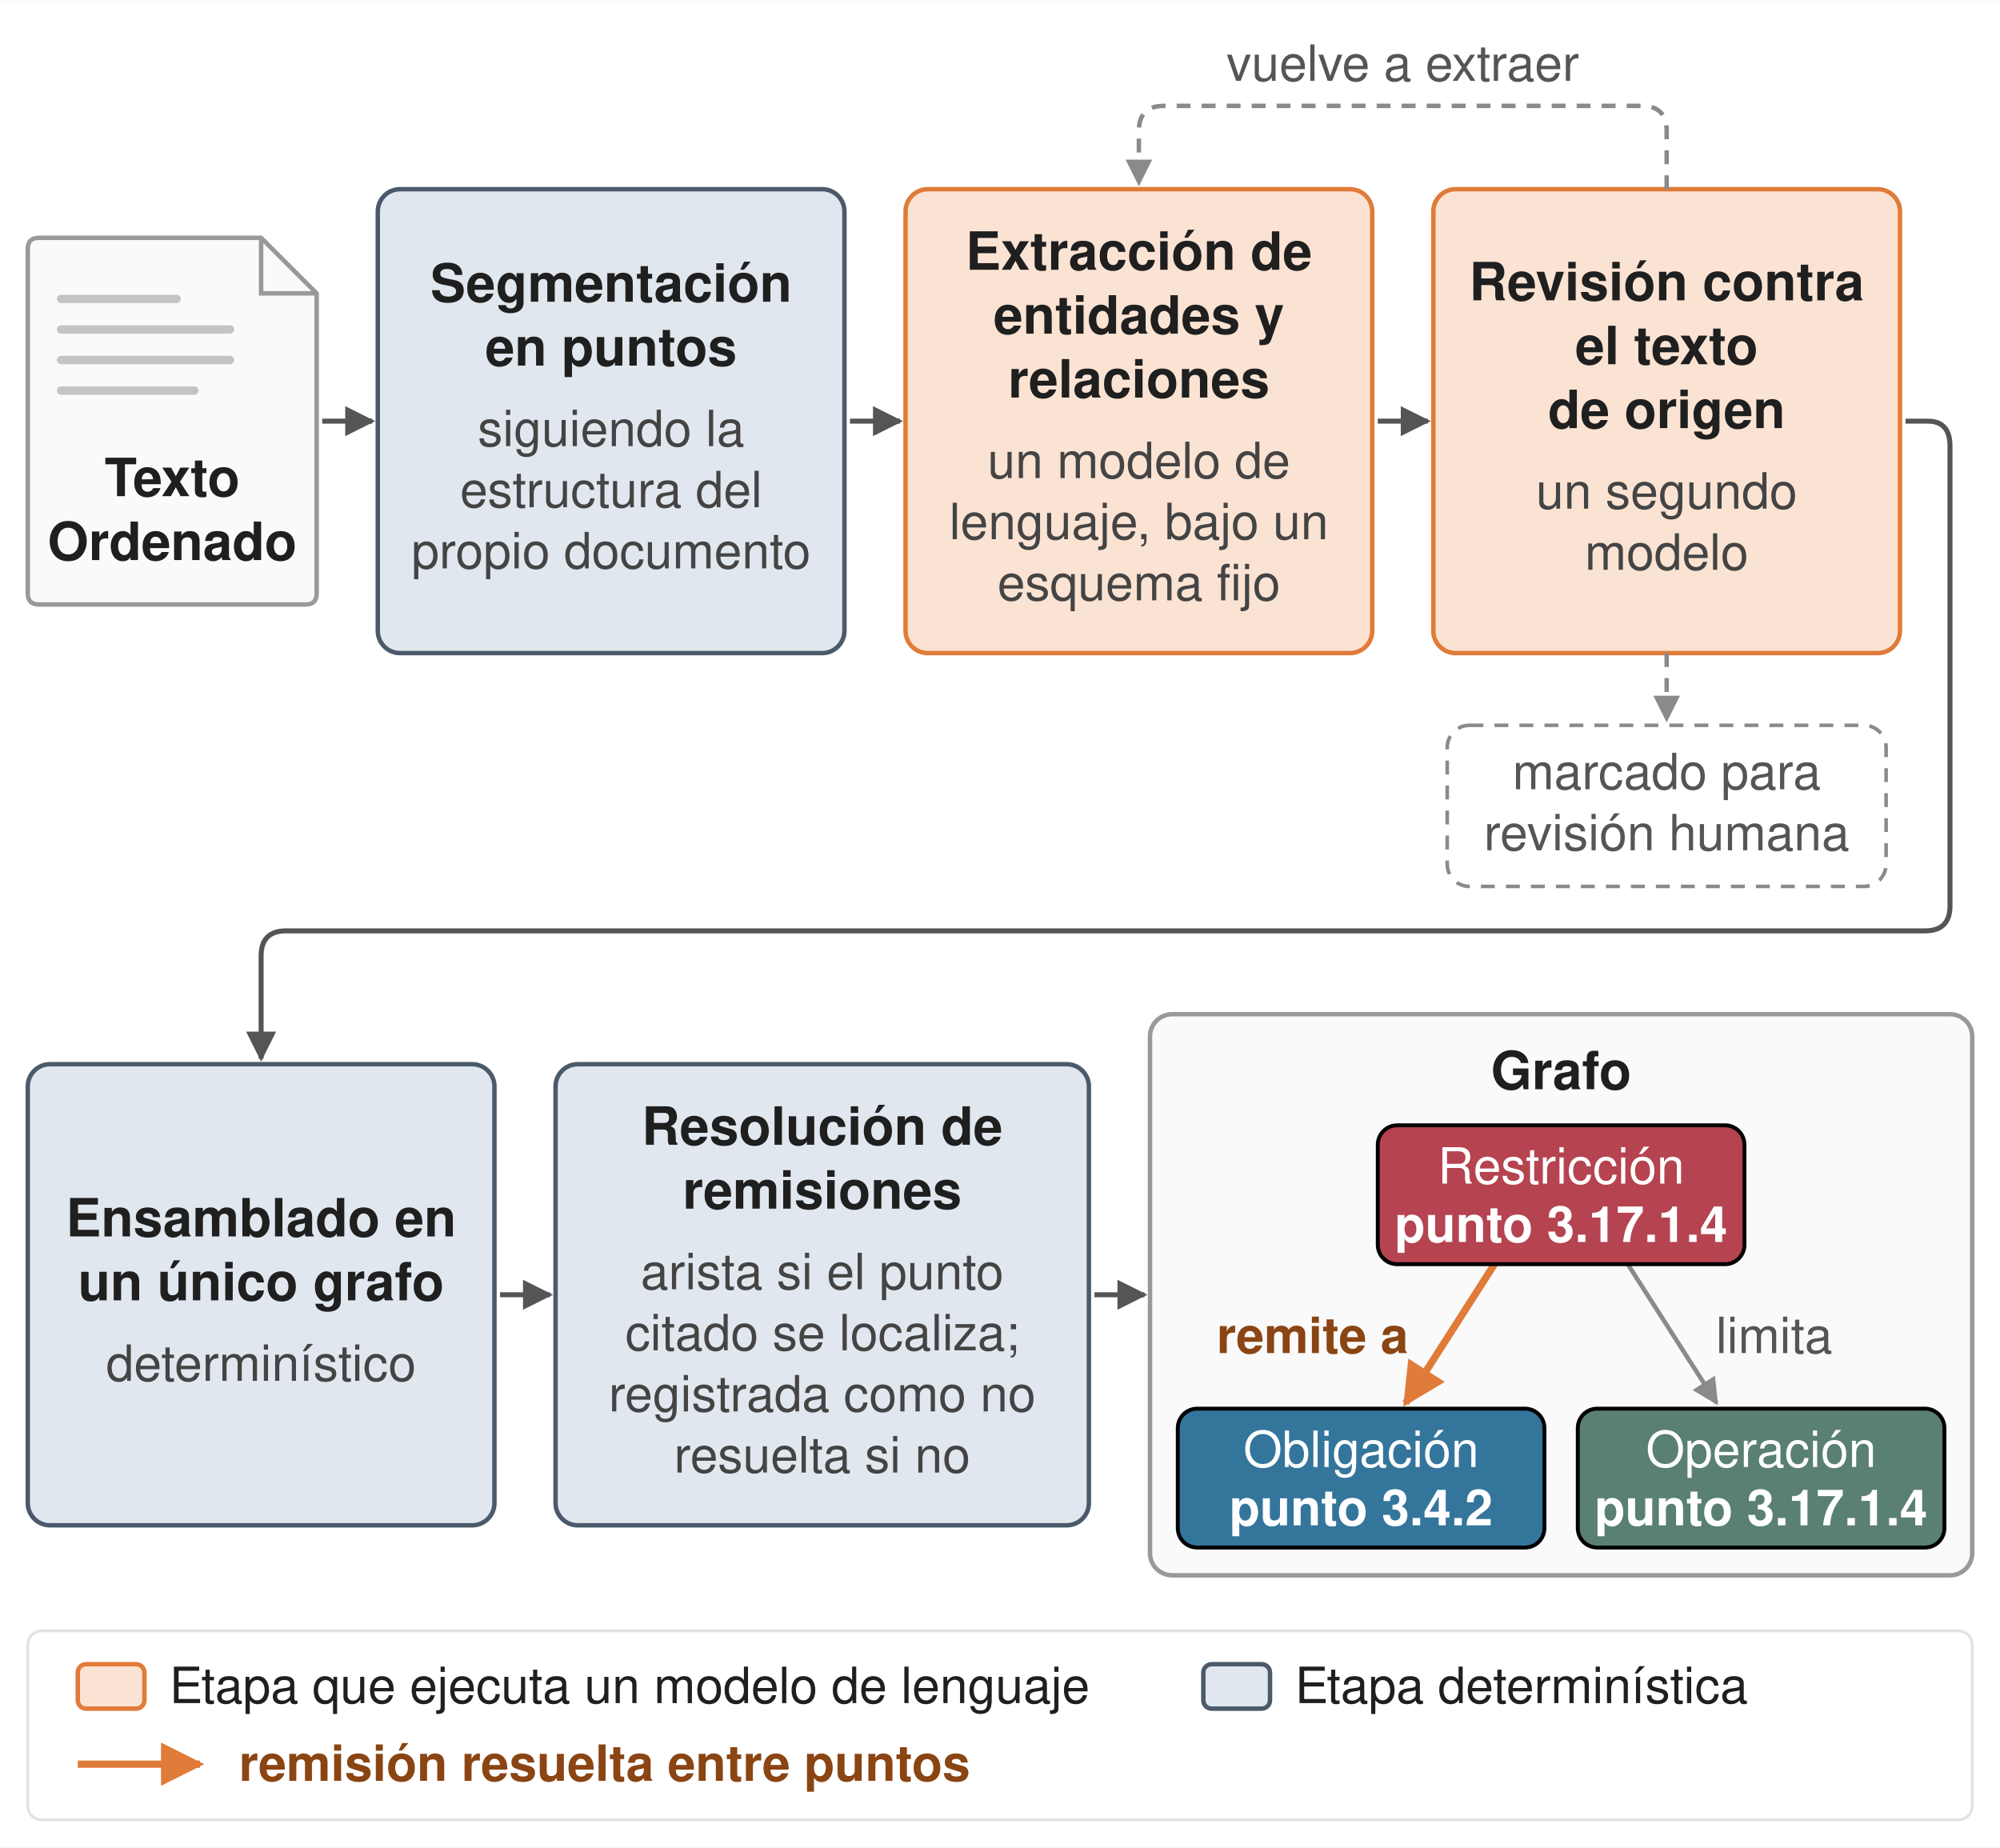
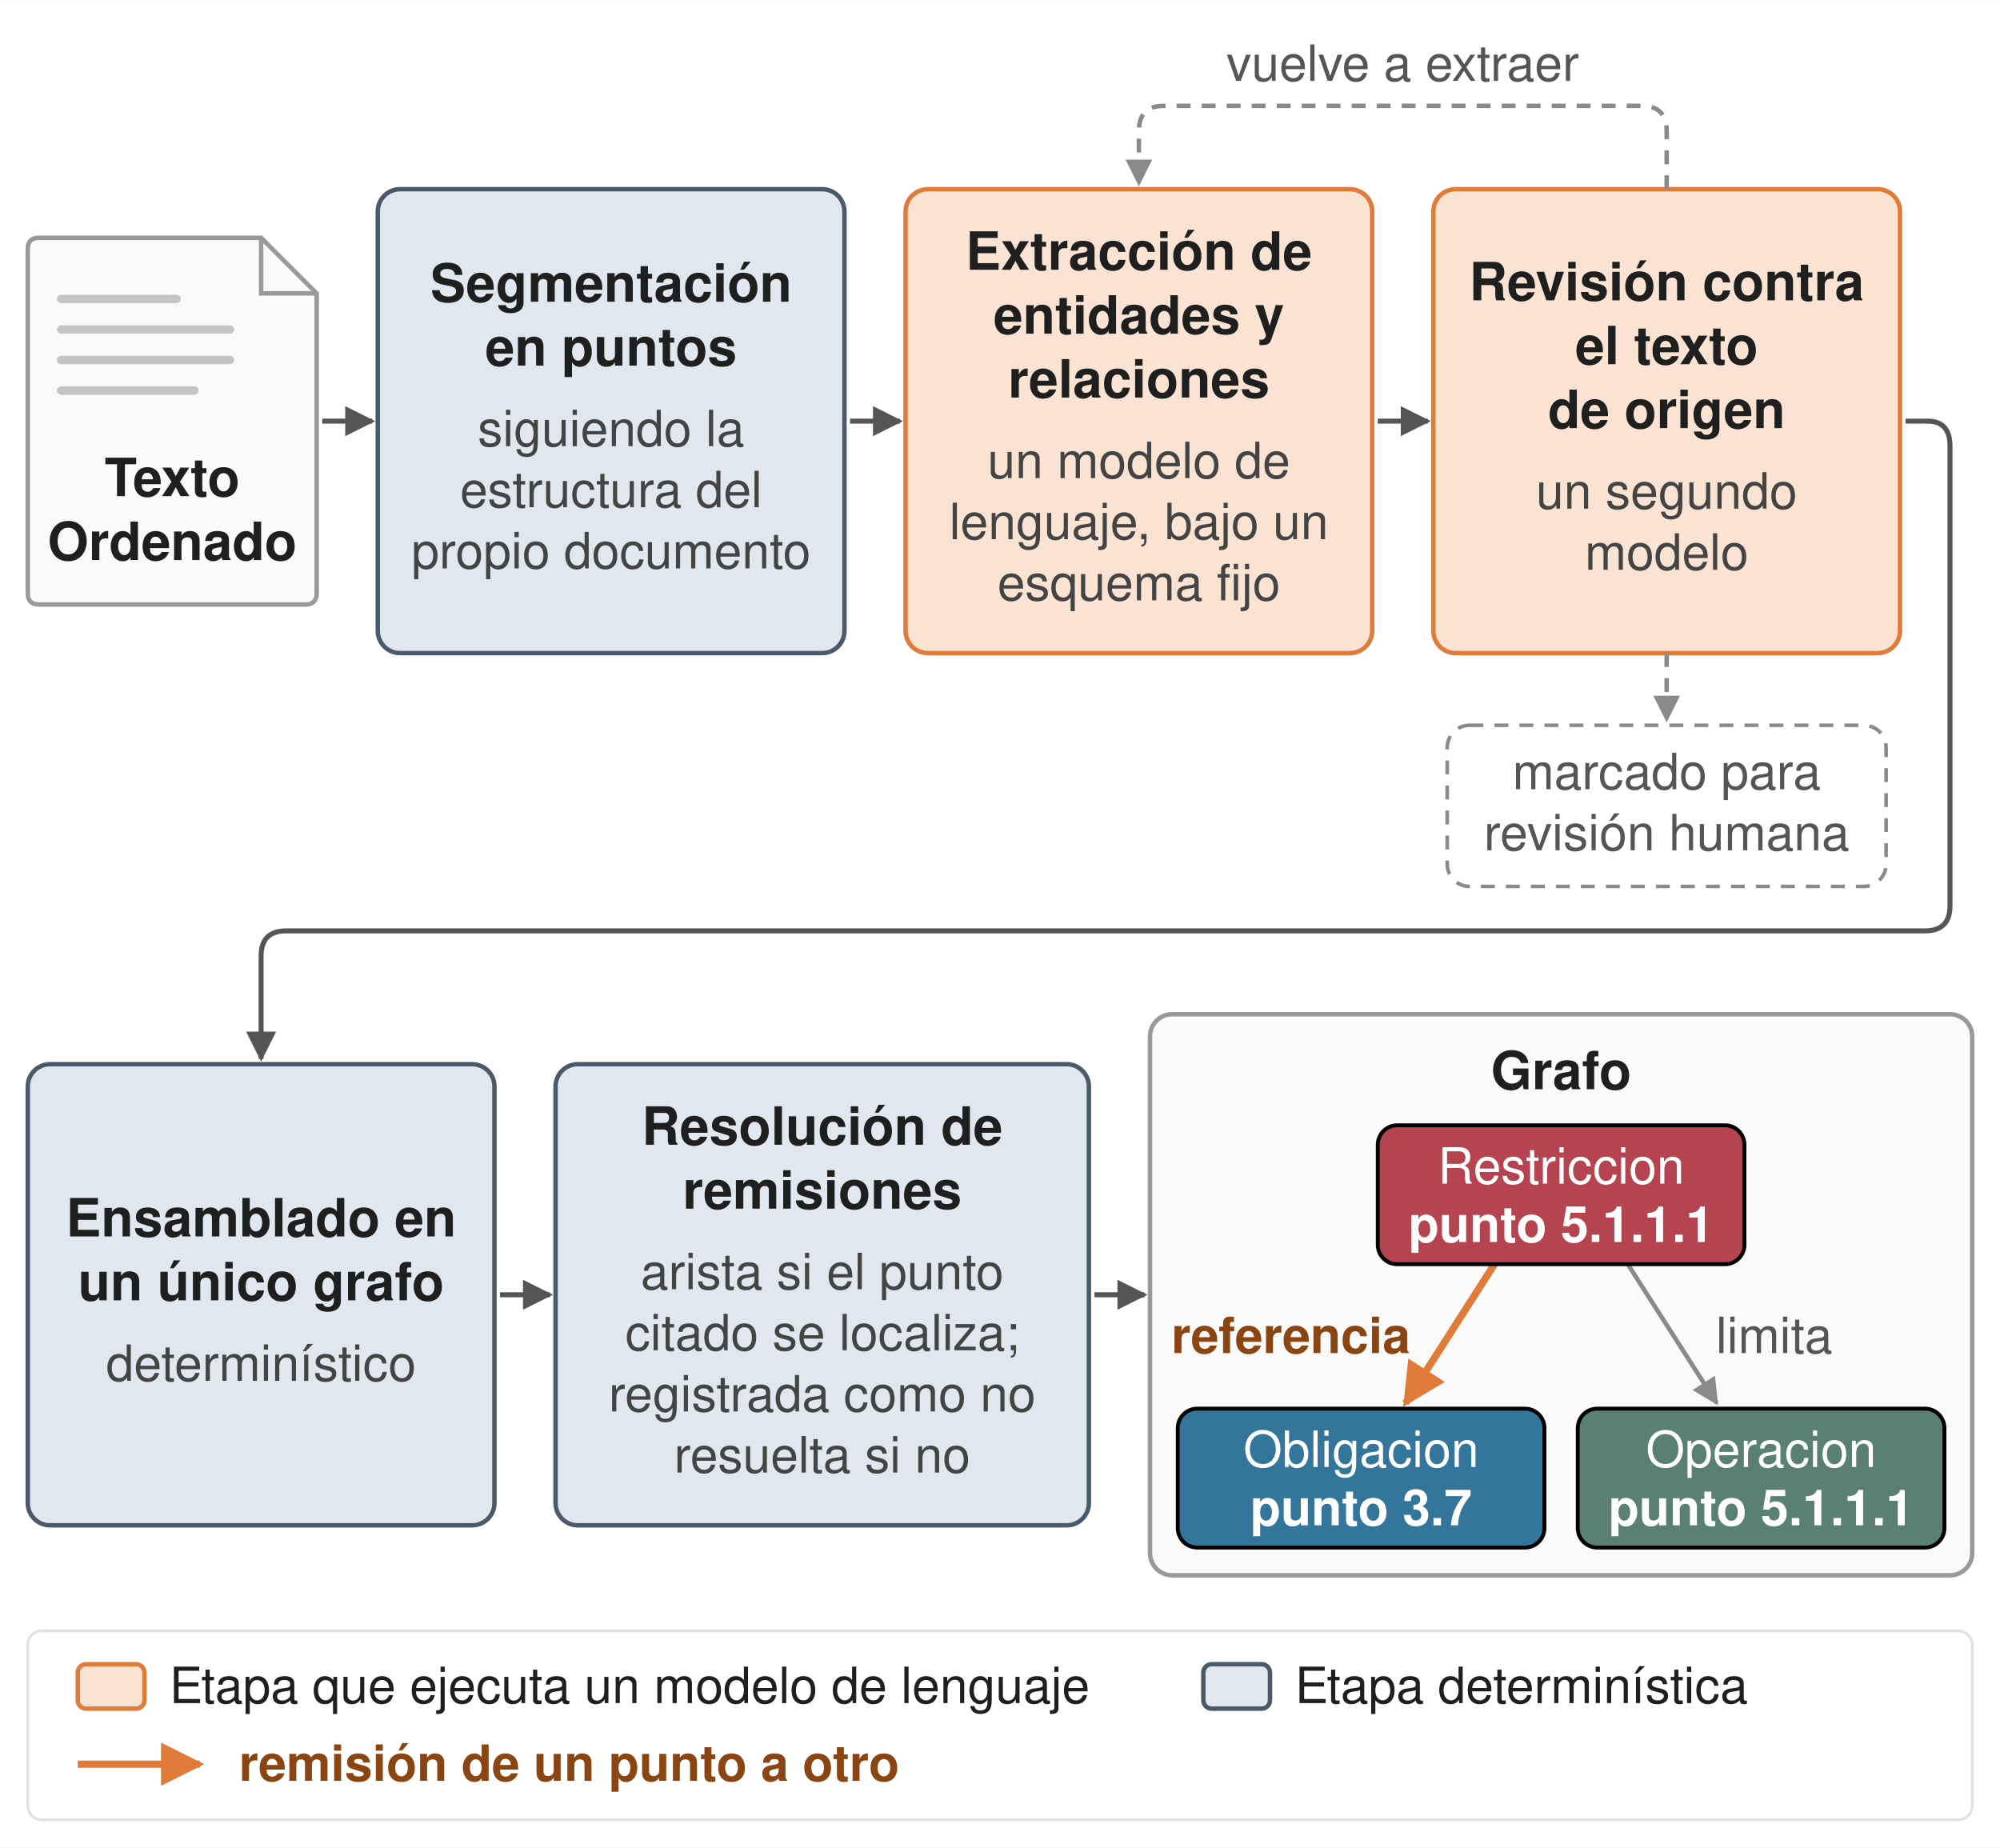
<svg xmlns="http://www.w3.org/2000/svg" width="12.75cm" height="11.78cm" viewBox="0 0 720 665.0" font-family="Helvetica,Arial,sans-serif">
  <rect width="720" height="665.0" fill="white" />
  <defs>
    <marker id="arN" viewBox="0 0 10 10" refX="9" refY="5" markerWidth="6" markerHeight="6" orient="auto">
      <path d="M0,0L10,5L0,10z" fill="#555555" />
    </marker>
    <marker id="arG" viewBox="0 0 10 10" refX="9" refY="5" markerWidth="6" markerHeight="6" orient="auto">
      <path d="M0,0L10,5L0,10z" fill="#8a8a8a" />
    </marker>
    <marker id="arA" viewBox="0 0 10 10" refX="9" refY="5" markerWidth="6" markerHeight="6" orient="auto">
      <path d="M0,0L10,5L0,10z" fill="#e07b39" />
    </marker>
  </defs>
  <path d="M14.0,85.5 L94.0,85.5 L114.0,105.5 L114.0,213.5 Q114.0,217.5 110.0,217.5 L14.0,217.5 Q10.0,217.5 10.0,213.5 L10.0,89.5 Q10.0,85.5 14.0,85.5 Z" fill="#fafafa" stroke="#999999" stroke-width="1.6" />
  <path d="M94.0,85.5 L94.0,105.5 L114.0,105.5" fill="none" stroke="#999999" stroke-width="1.6" />
  <path d="M22.0,107.5 L63.6,107.5" stroke="#c4c4c4" stroke-width="3" stroke-linecap="round" />
  <path d="M22.0,118.5 L82.8,118.5" stroke="#c4c4c4" stroke-width="3" stroke-linecap="round" />
  <path d="M22.0,129.5 L82.8,129.5" stroke="#c4c4c4" stroke-width="3" stroke-linecap="round" />
  <path d="M22.0,140.5 L70.0,140.5" stroke="#c4c4c4" stroke-width="3" stroke-linecap="round" />
  <text x="62.0" y="178.5" text-anchor="middle" font-size="19" font-weight="bold" fill="#1f1f1f">Texto</text>
  <text x="62.0" y="201.5" text-anchor="middle" font-size="19" font-weight="bold" fill="#1f1f1f">Ordenado</text>
  <rect x="136.0" y="68.0" width="168.0" height="167.0" fill="#e1e7ee" stroke="#4a5a6a" stroke-width="1.6" rx="8" />
  <text x="220.0" y="108.5" text-anchor="middle" font-size="19" font-weight="bold" fill="#1f1f1f">Segmentación</text>
  <text x="220.0" y="131.5" text-anchor="middle" font-size="19" font-weight="bold" fill="#1f1f1f">en puntos</text>
  <text x="220.0" y="160.5" text-anchor="middle" font-size="18" font-weight="normal" fill="#444444">siguiendo la</text>
  <text x="220.0" y="182.5" text-anchor="middle" font-size="18" font-weight="normal" fill="#444444">estructura del</text>
  <text x="220.0" y="204.5" text-anchor="middle" font-size="18" font-weight="normal" fill="#444444">propio documento</text>
  <rect x="326.0" y="68.0" width="168.0" height="167.0" fill="#fbe3d3" stroke="#e07b39" stroke-width="1.6" rx="8" />
  <text x="410.0" y="97.0" text-anchor="middle" font-size="19" font-weight="bold" fill="#1f1f1f">Extracción de</text>
  <text x="410.0" y="120.0" text-anchor="middle" font-size="19" font-weight="bold" fill="#1f1f1f">entidades y</text>
  <text x="410.0" y="143.0" text-anchor="middle" font-size="19" font-weight="bold" fill="#1f1f1f">relaciones</text>
  <text x="410.0" y="172.0" text-anchor="middle" font-size="18" font-weight="normal" fill="#444444">un modelo de</text>
  <text x="410.0" y="194.0" text-anchor="middle" font-size="18" font-weight="normal" fill="#444444">lenguaje, bajo un</text>
  <text x="410.0" y="216.0" text-anchor="middle" font-size="18" font-weight="normal" fill="#444444">esquema fijo</text>
  <rect x="516.0" y="68.0" width="168.0" height="167.0" fill="#fbe3d3" stroke="#e07b39" stroke-width="1.6" rx="8" />
  <text x="600.0" y="108.0" text-anchor="middle" font-size="19" font-weight="bold" fill="#1f1f1f">Revisión contra</text>
  <text x="600.0" y="131.0" text-anchor="middle" font-size="19" font-weight="bold" fill="#1f1f1f">el texto</text>
  <text x="600.0" y="154.0" text-anchor="middle" font-size="19" font-weight="bold" fill="#1f1f1f">de origen</text>
  <text x="600.0" y="183.0" text-anchor="middle" font-size="18" font-weight="normal" fill="#444444">un segundo</text>
  <text x="600.0" y="205.0" text-anchor="middle" font-size="18" font-weight="normal" fill="#444444">modelo</text>
  <path d="M116.0,151.5 L134.0,151.5" fill="none" stroke="#555555" stroke-width="1.8" marker-end="url(#arN)" />
  <path d="M306.0,151.5 L324.0,151.5" fill="none" stroke="#555555" stroke-width="1.8" marker-end="url(#arN)" />
  <path d="M496.0,151.5 L514.0,151.5" fill="none" stroke="#555555" stroke-width="1.8" marker-end="url(#arN)" />
  <path d="M600.0,68.0 L600.0,47.0 Q600.0,38.0 591.0,38.0 L419.0,38.0 Q410.0,38.0 410.0,47.0 L410.0,66.0" fill="none" stroke="#8a8a8a" stroke-width="1.6" stroke-dasharray="5,4" marker-end="url(#arG)" />
  <text x="505.0" y="29.0" text-anchor="middle" font-size="18" font-weight="normal" fill="#555555">vuelve a extraer</text>
  <path d="M600.0,235.0 L600.0,259.0" fill="none" stroke="#8a8a8a" stroke-width="1.6" stroke-dasharray="5,4" marker-end="url(#arG)" />
  <rect x="521.0" y="261.0" width="158.0" height="58.0" fill="white" stroke="#8a8a8a" stroke-width="1.3" rx="8" stroke-dasharray="5,4" />
  <text x="600.0" y="284.0" text-anchor="middle" font-size="18" font-weight="normal" fill="#555555">marcado para</text>
  <text x="600.0" y="306.0" text-anchor="middle" font-size="18" font-weight="normal" fill="#555555">revisión humana</text>
  <rect x="10.0" y="383.0" width="168.0" height="166.0" fill="#e1e7ee" stroke="#4a5a6a" stroke-width="1.6" rx="8" />
  <text x="94.0" y="445.0" text-anchor="middle" font-size="19" font-weight="bold" fill="#1f1f1f">Ensamblado en</text>
  <text x="94.0" y="468.0" text-anchor="middle" font-size="19" font-weight="bold" fill="#1f1f1f">un único grafo</text>
  <text x="94.0" y="497.0" text-anchor="middle" font-size="18" font-weight="normal" fill="#444444">determinístico</text>
  <rect x="200.0" y="383.0" width="192.0" height="166.0" fill="#e1e7ee" stroke="#4a5a6a" stroke-width="1.6" rx="8" />
  <text x="296.0" y="412.0" text-anchor="middle" font-size="19" font-weight="bold" fill="#1f1f1f">Resolución de</text>
  <text x="296.0" y="435.0" text-anchor="middle" font-size="19" font-weight="bold" fill="#1f1f1f">remisiones</text>
  <text x="296.0" y="464.0" text-anchor="middle" font-size="18" font-weight="normal" fill="#444444">arista si el punto</text>
  <text x="296.0" y="486.0" text-anchor="middle" font-size="18" font-weight="normal" fill="#444444">citado se localiza;</text>
  <text x="296.0" y="508.0" text-anchor="middle" font-size="18" font-weight="normal" fill="#444444">registrada como no</text>
  <text x="296.0" y="530.0" text-anchor="middle" font-size="18" font-weight="normal" fill="#444444">resuelta si no</text>
  <rect x="414.0" y="365.0" width="296.0" height="202.0" fill="#fafafa" stroke="#999999" stroke-width="1.6" rx="8" />
  <text x="562.0" y="392.0" text-anchor="middle" font-size="19" font-weight="bold" fill="#1f1f1f">Grafo</text>
  <path d="M586.0,455.0 L618.0,505.0" fill="none" stroke="#8a8a8a" stroke-width="1.6" marker-end="url(#arG)" />
  <text x="638.7" y="487.0" text-anchor="middle" font-size="18" font-weight="normal" fill="#555555">limita</text>
  <path d="M538.0,455.0 L506.0,505.0" fill="none" stroke="#e07b39" stroke-width="2.6" marker-end="url(#arA)" />
-   <text x="472.5" y="487.0" text-anchor="middle" font-size="18" font-weight="bold" fill="#8a4513">remite a</text>
+   <text x="464.7" y="487.0" text-anchor="middle" font-size="18" font-weight="bold" fill="#8a4513">referencia</text>
  <rect x="496.0" y="405.0" width="132" height="50" fill="#b23a48" fill-opacity="0.95" stroke="black" stroke-width="1.4" rx="7" />
-   <text x="562.0" y="426.0" text-anchor="middle" font-size="18" font-weight="normal" fill="white">Restricción</text>
-   <text x="562.0" y="447.0" text-anchor="middle" font-size="18" font-weight="bold" fill="white">punto 3.17.1.4</text>
+   <text x="562.0" y="426.0" text-anchor="middle" font-size="18" font-weight="normal" fill="white">Restriccion</text>
+   <text x="562.0" y="447.0" text-anchor="middle" font-size="18" font-weight="bold" fill="white">punto 5.1.1.1</text>
  <rect x="424.0" y="507.0" width="132" height="50" fill="#2a6f97" fill-opacity="0.95" stroke="black" stroke-width="1.4" rx="7" />
-   <text x="490.0" y="528.0" text-anchor="middle" font-size="18" font-weight="normal" fill="white">Obligación</text>
-   <text x="490.0" y="549.0" text-anchor="middle" font-size="18" font-weight="bold" fill="white">punto 3.4.2</text>
+   <text x="490.0" y="528.0" text-anchor="middle" font-size="18" font-weight="normal" fill="white">Obligacion</text>
+   <text x="490.0" y="549.0" text-anchor="middle" font-size="18" font-weight="bold" fill="white">punto 3.7</text>
  <rect x="568.0" y="507.0" width="132" height="50" fill="#52796f" fill-opacity="0.95" stroke="black" stroke-width="1.4" rx="7" />
-   <text x="634.0" y="528.0" text-anchor="middle" font-size="18" font-weight="normal" fill="white">Operación</text>
-   <text x="634.0" y="549.0" text-anchor="middle" font-size="18" font-weight="bold" fill="white">punto 3.17.1.4</text>
+   <text x="634.0" y="528.0" text-anchor="middle" font-size="18" font-weight="normal" fill="white">Operacion</text>
+   <text x="634.0" y="549.0" text-anchor="middle" font-size="18" font-weight="bold" fill="white">punto 5.1.1.1</text>
  <path d="M180.0,466.0 L198.0,466.0" fill="none" stroke="#555555" stroke-width="1.8" marker-end="url(#arN)" />
  <path d="M394.0,466.0 L412.0,466.0" fill="none" stroke="#555555" stroke-width="1.8" marker-end="url(#arN)" />
  <path d="M686.0,151.5 L694.0,151.5 Q702.0,151.5 702.0,160.5 L702.0,326.0 Q702.0,335.0 693.0,335.0 L103.0,335.0 Q94.0,335.0 94.0,344.0 L94.0,381.0" fill="none" stroke="#555555" stroke-width="1.8" marker-end="url(#arN)" />
  <rect x="10.0" y="587.0" width="700.0" height="68" fill="white" stroke="#e2e2e2" rx="5" />
  <rect x="28.0" y="599.0" width="24" height="16" fill="#fbe3d3" stroke="#e07b39" stroke-width="1.6" rx="3" />
  <text x="61.0" y="613.0" font-size="18" font-weight="normal" fill="#1f1f1f">Etapa que ejecuta un modelo de lenguaje</text>
  <rect x="433.2" y="599.0" width="24" height="16" fill="#e1e7ee" stroke="#4a5a6a" stroke-width="1.6" rx="3" />
  <text x="466.2" y="613.0" font-size="18" font-weight="normal" fill="#1f1f1f">Etapa determinística</text>
  <path d="M28.0,635.0 L72.0,635.0" fill="none" stroke="#e07b39" stroke-width="2.6" marker-end="url(#arA)" />
-   <text x="86.0" y="641.0" font-size="18" font-weight="bold" fill="#8a4513">remisión resuelta entre puntos</text>
+   <text x="86.0" y="641.0" font-size="18" font-weight="bold" fill="#8a4513">remisión de un punto a otro</text>
</svg>
